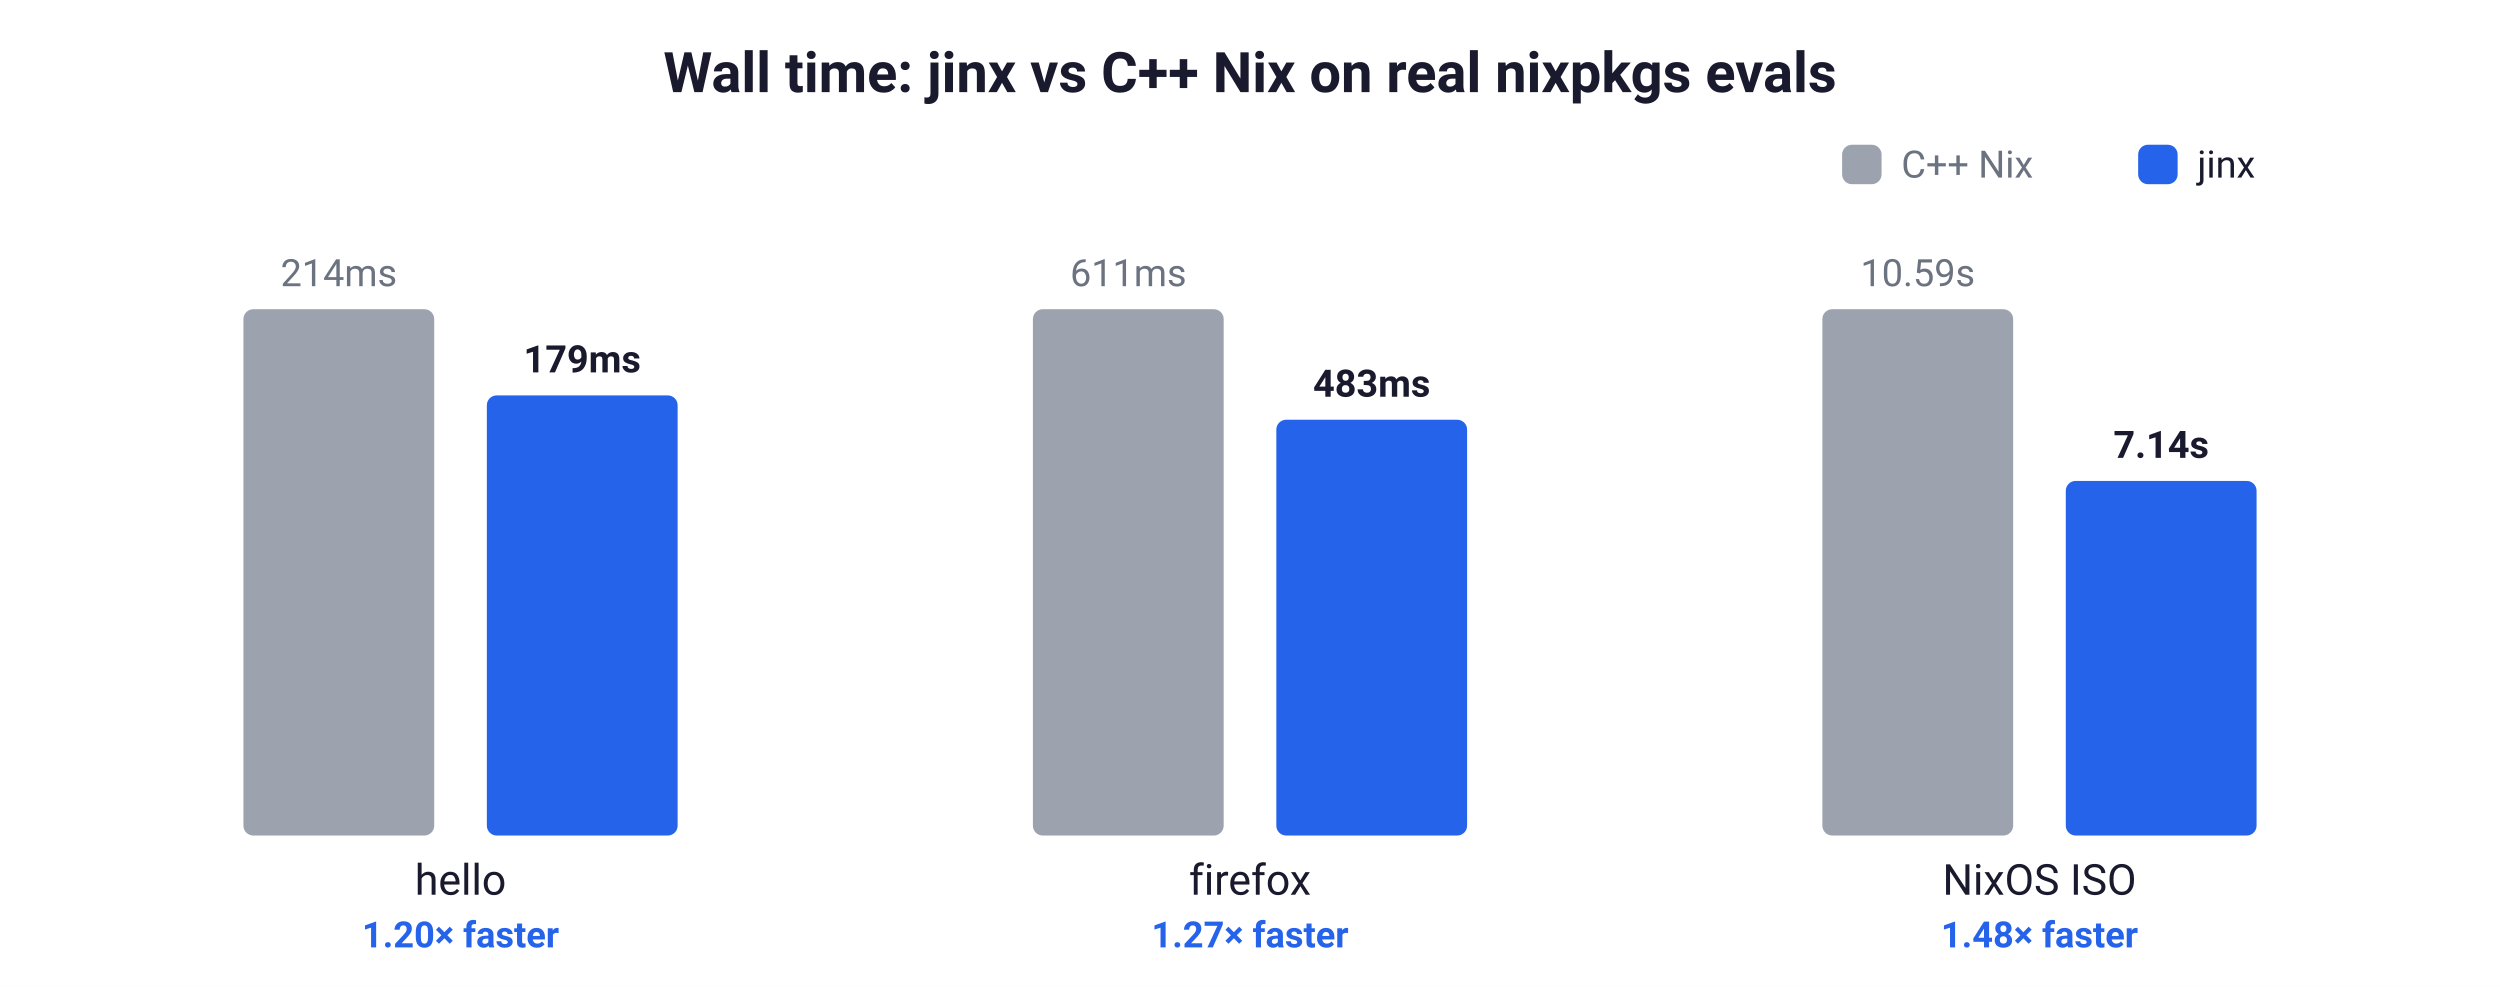
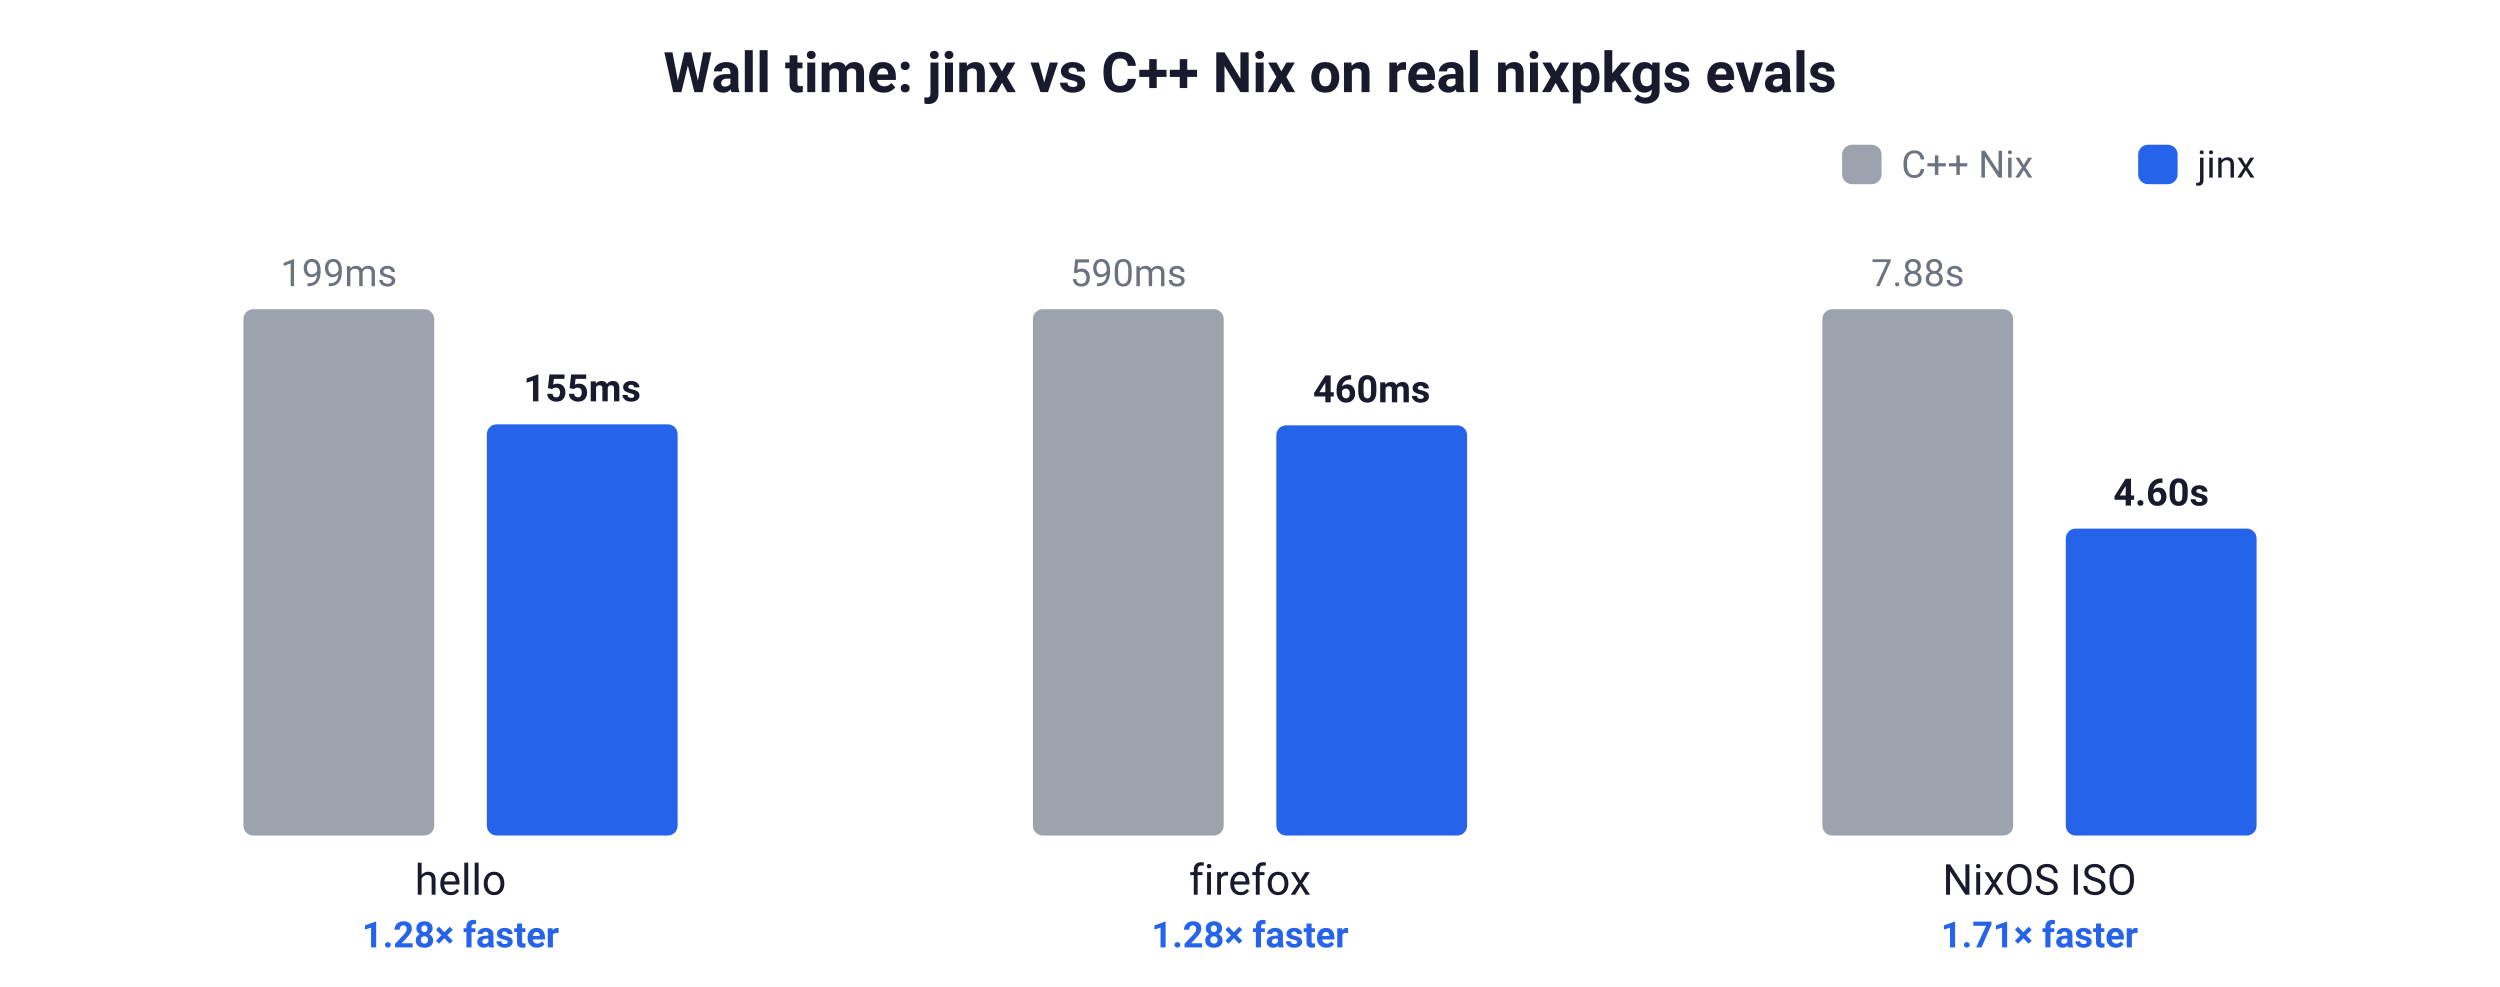
<svg xmlns="http://www.w3.org/2000/svg" width="760" height="300" viewBox="0 0 760 300" font-family="-apple-system,Segoe UI,Roboto,sans-serif">
  <rect width="760" height="300" fill="#ffffff" />
  <text x="380.0" y="28" text-anchor="middle" font-size="17" font-weight="700" fill="#1a1a2e">Wall time: jinx vs C++ Nix on real nixpkgs evals</text>
  <rect x="74.0" y="94.0" width="58.0" height="160.0" rx="3" fill="#9ca3af" />
-   <rect x="148.0" y="120.2" width="58.0" height="133.8" rx="3" fill="#2563eb" />
-   <text x="103.0" y="87.0" text-anchor="middle" font-size="11.5" font-weight="400" fill="#6b7280">214ms</text>
-   <text x="177.0" y="113.2" text-anchor="middle" font-size="11.5" font-weight="700" fill="#1a1a2e">179ms</text>
+   <rect x="148.0" y="129.0" width="58.0" height="125.0" rx="3" fill="#2563eb" />
+   <text x="103.0" y="87.0" text-anchor="middle" font-size="11.5" font-weight="400" fill="#6b7280">199ms</text>
+   <text x="177.0" y="122.0" text-anchor="middle" font-size="11.5" font-weight="700" fill="#1a1a2e">155ms</text>
  <text x="140.0" y="272.0" text-anchor="middle" font-size="13" font-weight="400" fill="#1a1a2e">hello</text>
-   <text x="140.0" y="288.0" text-anchor="middle" font-size="11" font-weight="700" fill="#2563eb">1.20× faster</text>
+   <text x="140.0" y="288.0" text-anchor="middle" font-size="11" font-weight="700" fill="#2563eb">1.28× faster</text>
  <rect x="314.0" y="94.0" width="58.0" height="160.0" rx="3" fill="#9ca3af" />
-   <rect x="388.0" y="127.6" width="58.0" height="126.4" rx="3" fill="#2563eb" />
-   <text x="343.0" y="87.0" text-anchor="middle" font-size="11.5" font-weight="400" fill="#6b7280">611ms</text>
-   <text x="417.0" y="120.6" text-anchor="middle" font-size="11.5" font-weight="700" fill="#1a1a2e">483ms</text>
+   <rect x="388.0" y="129.3" width="58.0" height="124.7" rx="3" fill="#2563eb" />
+   <text x="343.0" y="87.0" text-anchor="middle" font-size="11.5" font-weight="400" fill="#6b7280">590ms</text>
+   <text x="417.0" y="122.3" text-anchor="middle" font-size="11.5" font-weight="700" fill="#1a1a2e">460ms</text>
  <text x="380.0" y="272.0" text-anchor="middle" font-size="13" font-weight="400" fill="#1a1a2e">firefox</text>
-   <text x="380.0" y="288.0" text-anchor="middle" font-size="11" font-weight="700" fill="#2563eb">1.27× faster</text>
+   <text x="380.0" y="288.0" text-anchor="middle" font-size="11" font-weight="700" fill="#2563eb">1.28× faster</text>
  <rect x="554.0" y="94.0" width="58.0" height="160.0" rx="3" fill="#9ca3af" />
-   <rect x="628.0" y="146.2" width="58.0" height="107.8" rx="3" fill="#2563eb" />
-   <text x="583.0" y="87.0" text-anchor="middle" font-size="11.5" font-weight="400" fill="#6b7280">10.59s</text>
-   <text x="657.0" y="139.2" text-anchor="middle" font-size="11.5" font-weight="700" fill="#1a1a2e">7.14s</text>
+   <rect x="628.0" y="160.7" width="58.0" height="93.3" rx="3" fill="#2563eb" />
+   <text x="583.0" y="87.0" text-anchor="middle" font-size="11.5" font-weight="400" fill="#6b7280">7.88s</text>
+   <text x="657.0" y="153.7" text-anchor="middle" font-size="11.5" font-weight="700" fill="#1a1a2e">4.60s</text>
  <text x="620.0" y="272.0" text-anchor="middle" font-size="13" font-weight="400" fill="#1a1a2e">NixOS ISO</text>
-   <text x="620.0" y="288.0" text-anchor="middle" font-size="11" font-weight="700" fill="#2563eb">1.48× faster</text>
+   <text x="620.0" y="288.0" text-anchor="middle" font-size="11" font-weight="700" fill="#2563eb">1.71× faster</text>
  <rect x="560.0" y="44.0" width="12.0" height="12.0" rx="3" fill="#9ca3af" />
  <text x="578.0" y="54.0" text-anchor="start" font-size="11.5" font-weight="400" fill="#6b7280">C++ Nix</text>
  <rect x="650.0" y="44.0" width="12.0" height="12.0" rx="3" fill="#2563eb" />
  <text x="668.0" y="54.0" text-anchor="start" font-size="11.5" font-weight="400" fill="#1a1a2e">jinx</text>
</svg>
